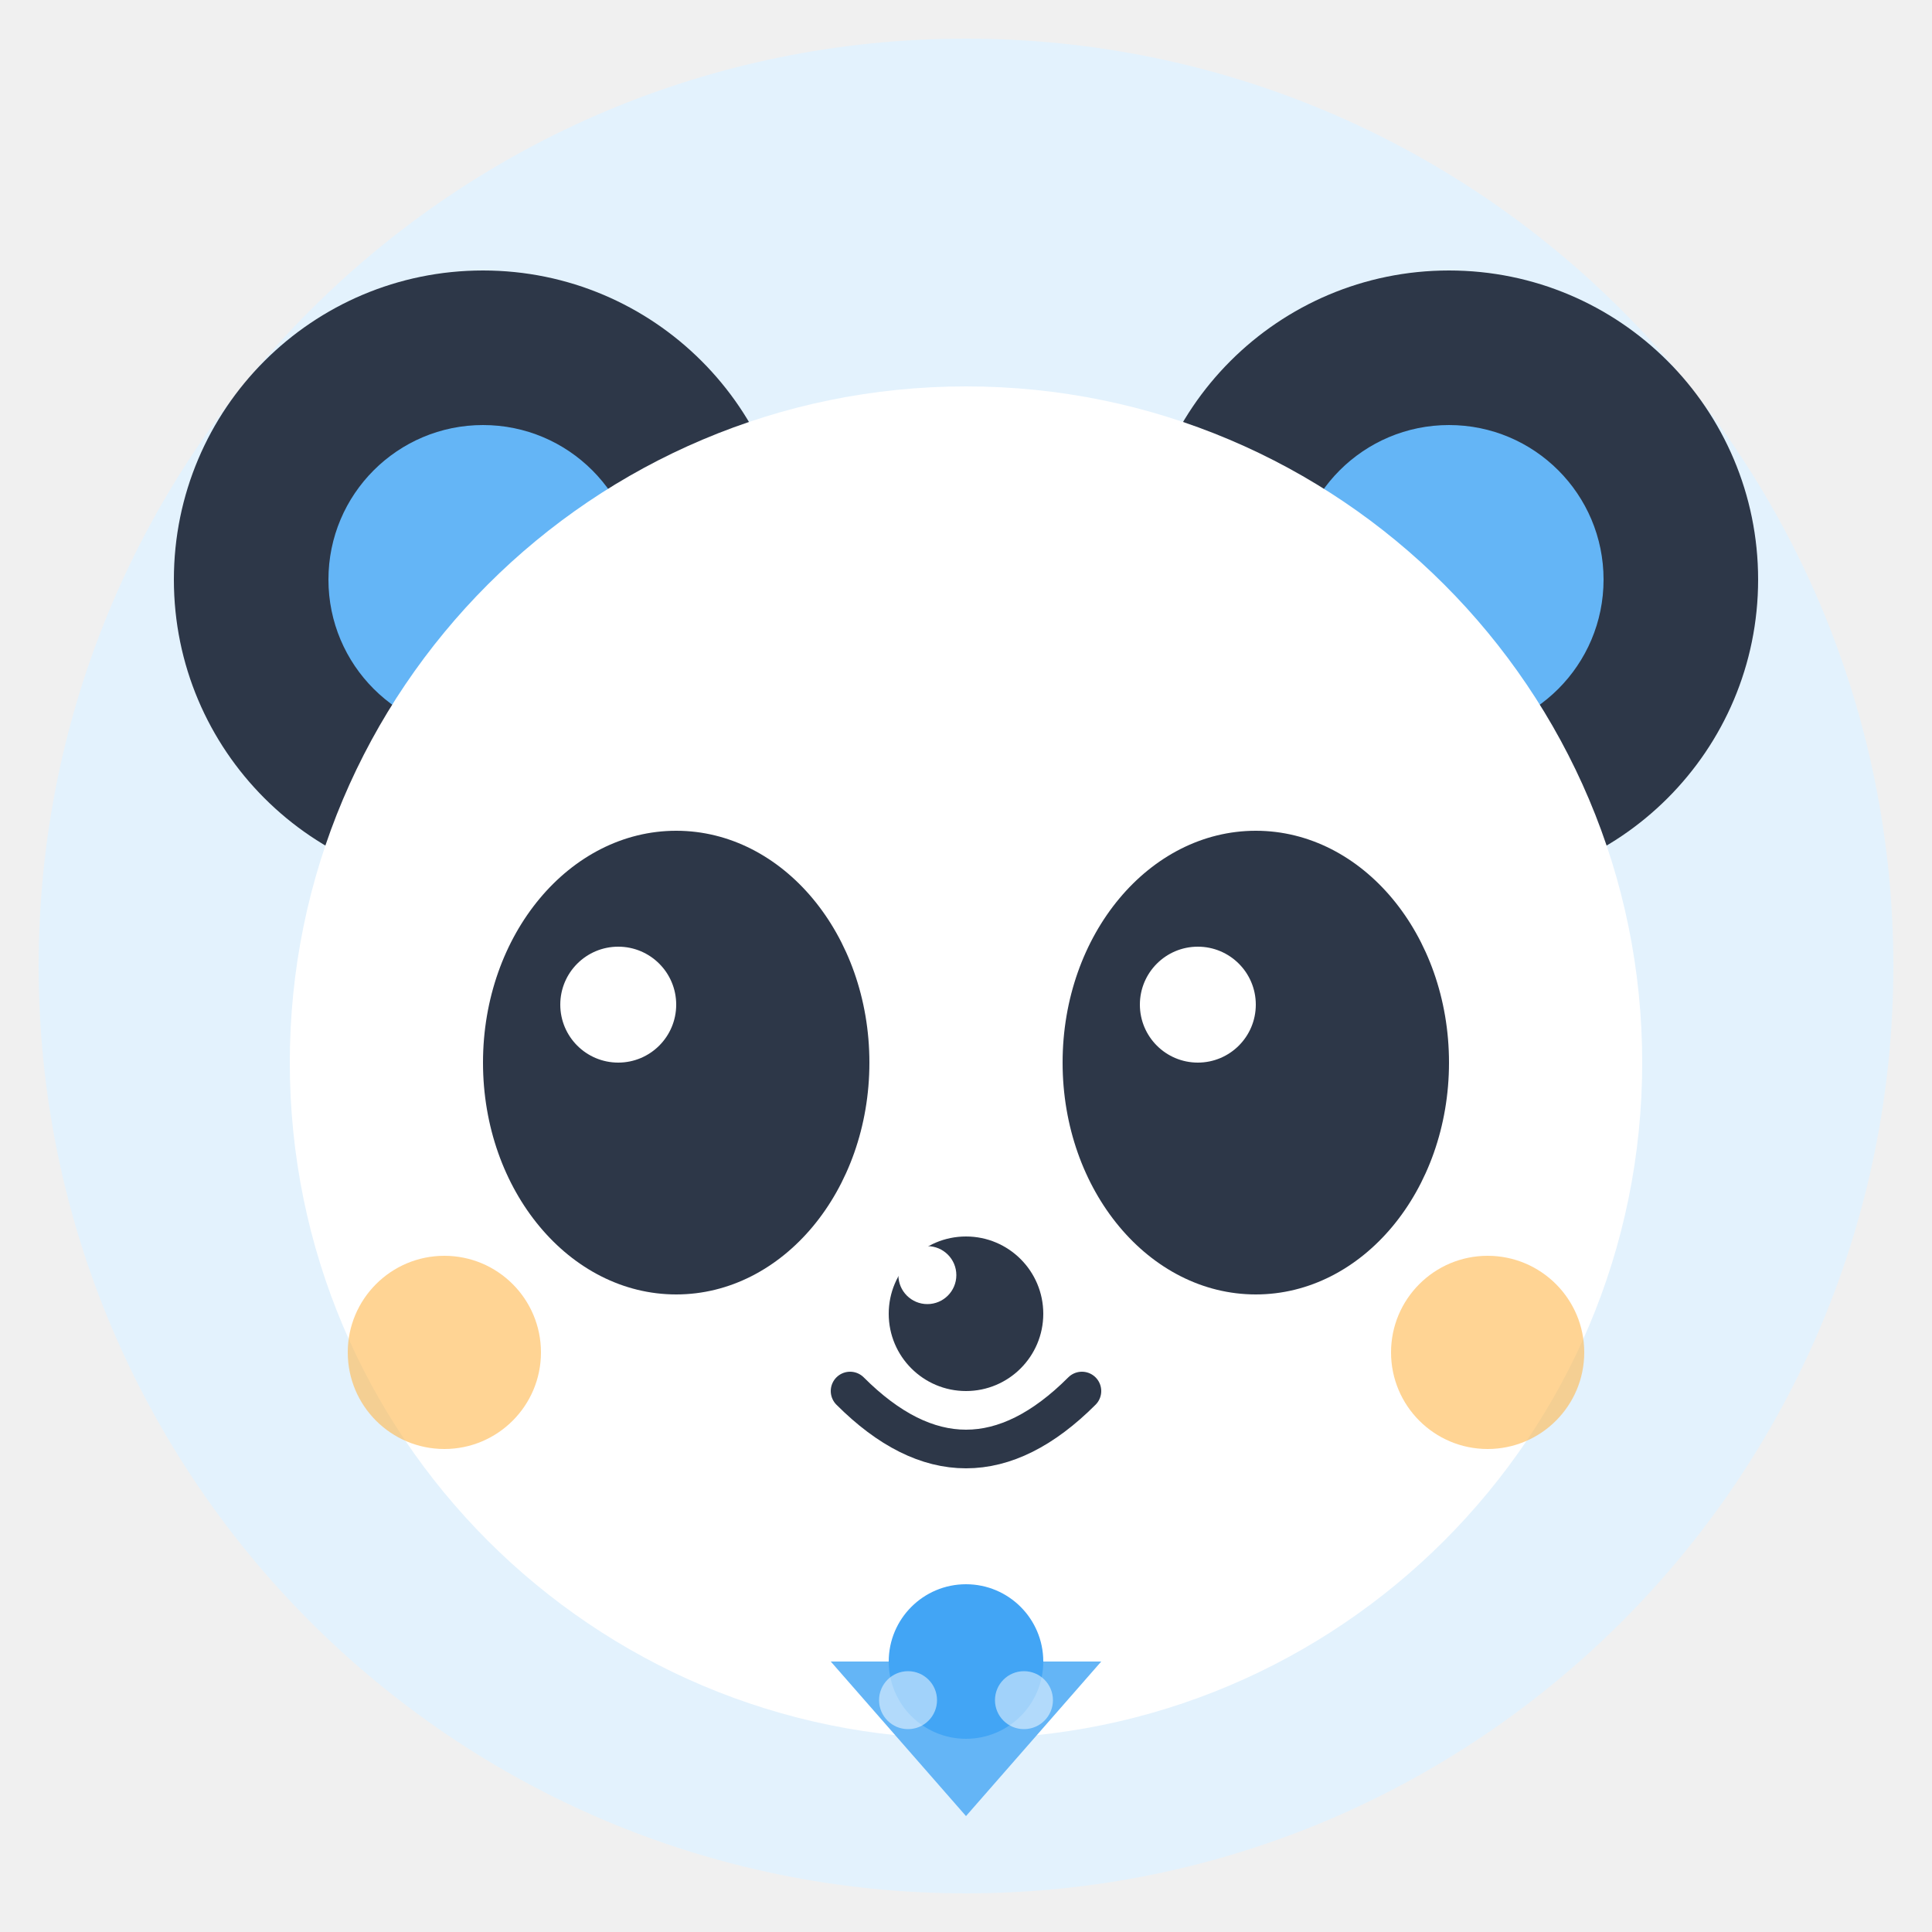
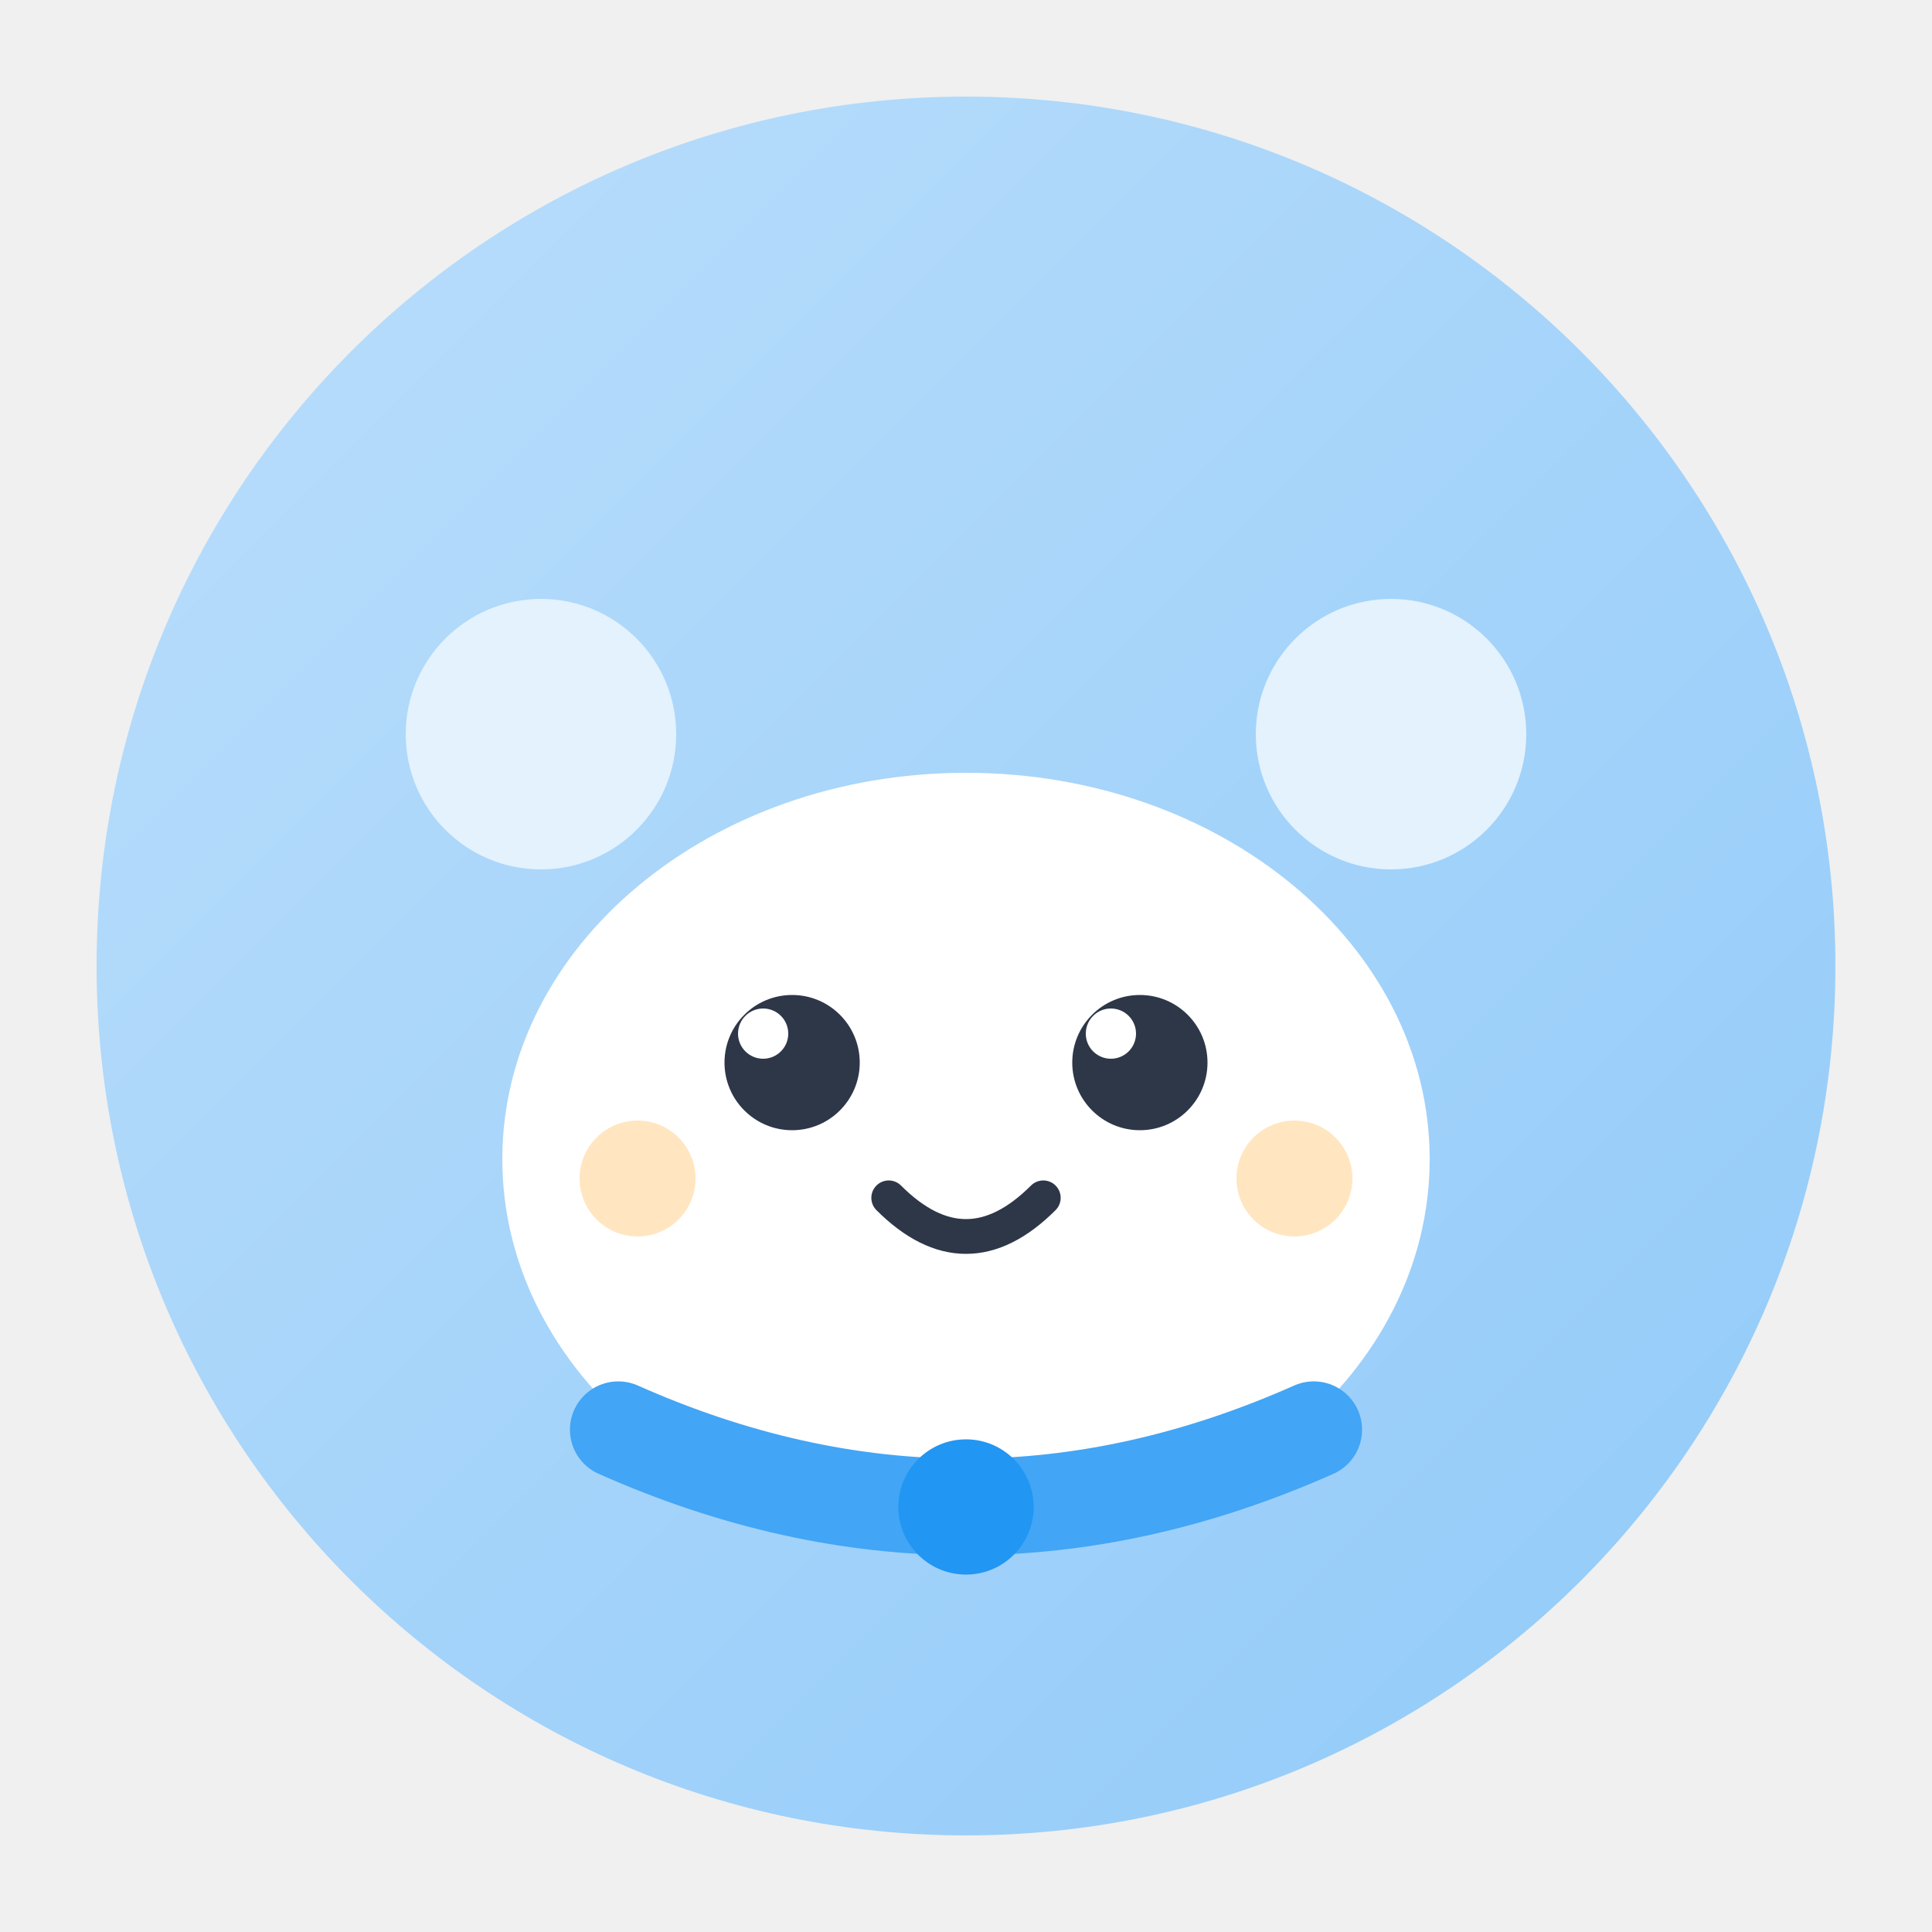
- <svg xmlns="http://www.w3.org/2000/svg" viewBox="0 0 100 100" width="100" height="100">
+ <svg xmlns="http://www.w3.org/2000/svg" width="100" height="100" viewBox="0 0 100 100">
  <defs>
-     <style>
-             /* 智能冰箱管理系统主题色变量映射 */
-             .bg-circle { fill: #E3F2FD; }      /* --primary-light */
-             .panda-white { fill: #ffffff; }    /* --card-bg */
-             .panda-black { fill: #2d3748; }    /* --text-primary */
-             .tech-accent { fill: #64B5F6; }    /* --primary-color */
-             .tech-accent-dark { fill: #42A5F5; } /* --primary-dark */
-             .blush-color { fill: #FFB74D; opacity: 0.6; } /* --warn-color */
-             .smile-line { stroke: #2d3748; stroke-width: 2; fill: none; stroke-linecap: round; }
-         </style>
+     <linearGradient id="pandaGrad" x1="0%" y1="0%" x2="100%" y2="100%">
+       <stop offset="0%" stop-color="#BBDEFB" />
+       <stop offset="100%" stop-color="#90CAF9" />
+     </linearGradient>
  </defs>
-   <circle cx="50" cy="50" r="48" class="bg-circle" />
-   <circle cx="25" cy="30" r="16" class="panda-black" />
-   <circle cx="75" cy="30" r="16" class="panda-black" />
-   <circle cx="25" cy="30" r="8" class="tech-accent" />
-   <circle cx="75" cy="30" r="8" class="tech-accent" />
-   <circle cx="50" cy="55" r="35" class="panda-white" />
-   <ellipse cx="35" cy="55" rx="10" ry="12" class="panda-black" />
-   <ellipse cx="65" cy="55" rx="10" ry="12" class="panda-black" />
-   <circle cx="32" cy="52" r="3" class="panda-white" />
-   <circle cx="62" cy="52" r="3" class="panda-white" />
-   <circle cx="23" cy="70" r="5" class="blush-color" />
-   <circle cx="77" cy="70" r="5" class="blush-color" />
-   <circle cx="50" cy="68" r="4" class="panda-black" />
-   <circle cx="48" cy="66" r="1.5" class="panda-white" />
-   <path d="M 44 72 Q 50 78 56 72" class="smile-line" />
-   <path d="M 43 86 L 57 86 L 50 94 Z" class="tech-accent" />
-   <circle cx="50" cy="86" r="4" class="tech-accent-dark" />
-   <circle cx="47" cy="88" r="1.5" class="panda-white" opacity="0.5" />
-   <circle cx="53" cy="88" r="1.5" class="panda-white" opacity="0.5" />
+   <circle cx="50" cy="50" r="45" fill="url(#pandaGrad)" />
+   <ellipse cx="50" cy="60" rx="24" ry="20" fill="#ffffff" />
+   <circle cx="28" cy="38" r="7" fill="#E3F2FD" />
+   <circle cx="72" cy="38" r="7" fill="#E3F2FD" />
+   <circle cx="41" cy="55" r="3.5" fill="#2d3748" />
+   <circle cx="59" cy="55" r="3.5" fill="#2d3748" />
+   <circle cx="39.5" cy="53.5" r="1.3" fill="#ffffff" />
+   <circle cx="57.5" cy="53.5" r="1.3" fill="#ffffff" />
+   <circle cx="33" cy="61" r="3" fill="#FFB74D" opacity="0.35" />
+   <circle cx="67" cy="61" r="3" fill="#FFB74D" opacity="0.35" />
+   <path d="M 46 62 Q 50 66 54 62" stroke="#2d3748" stroke-width="1.8" fill="none" stroke-linecap="round" />
+   <path d="M 32 74 Q 50 82 68 74" stroke="#42A5F5" stroke-width="5" fill="none" stroke-linecap="round" />
+   <circle cx="50" cy="78" r="3.5" fill="#2196F3" />
</svg>
